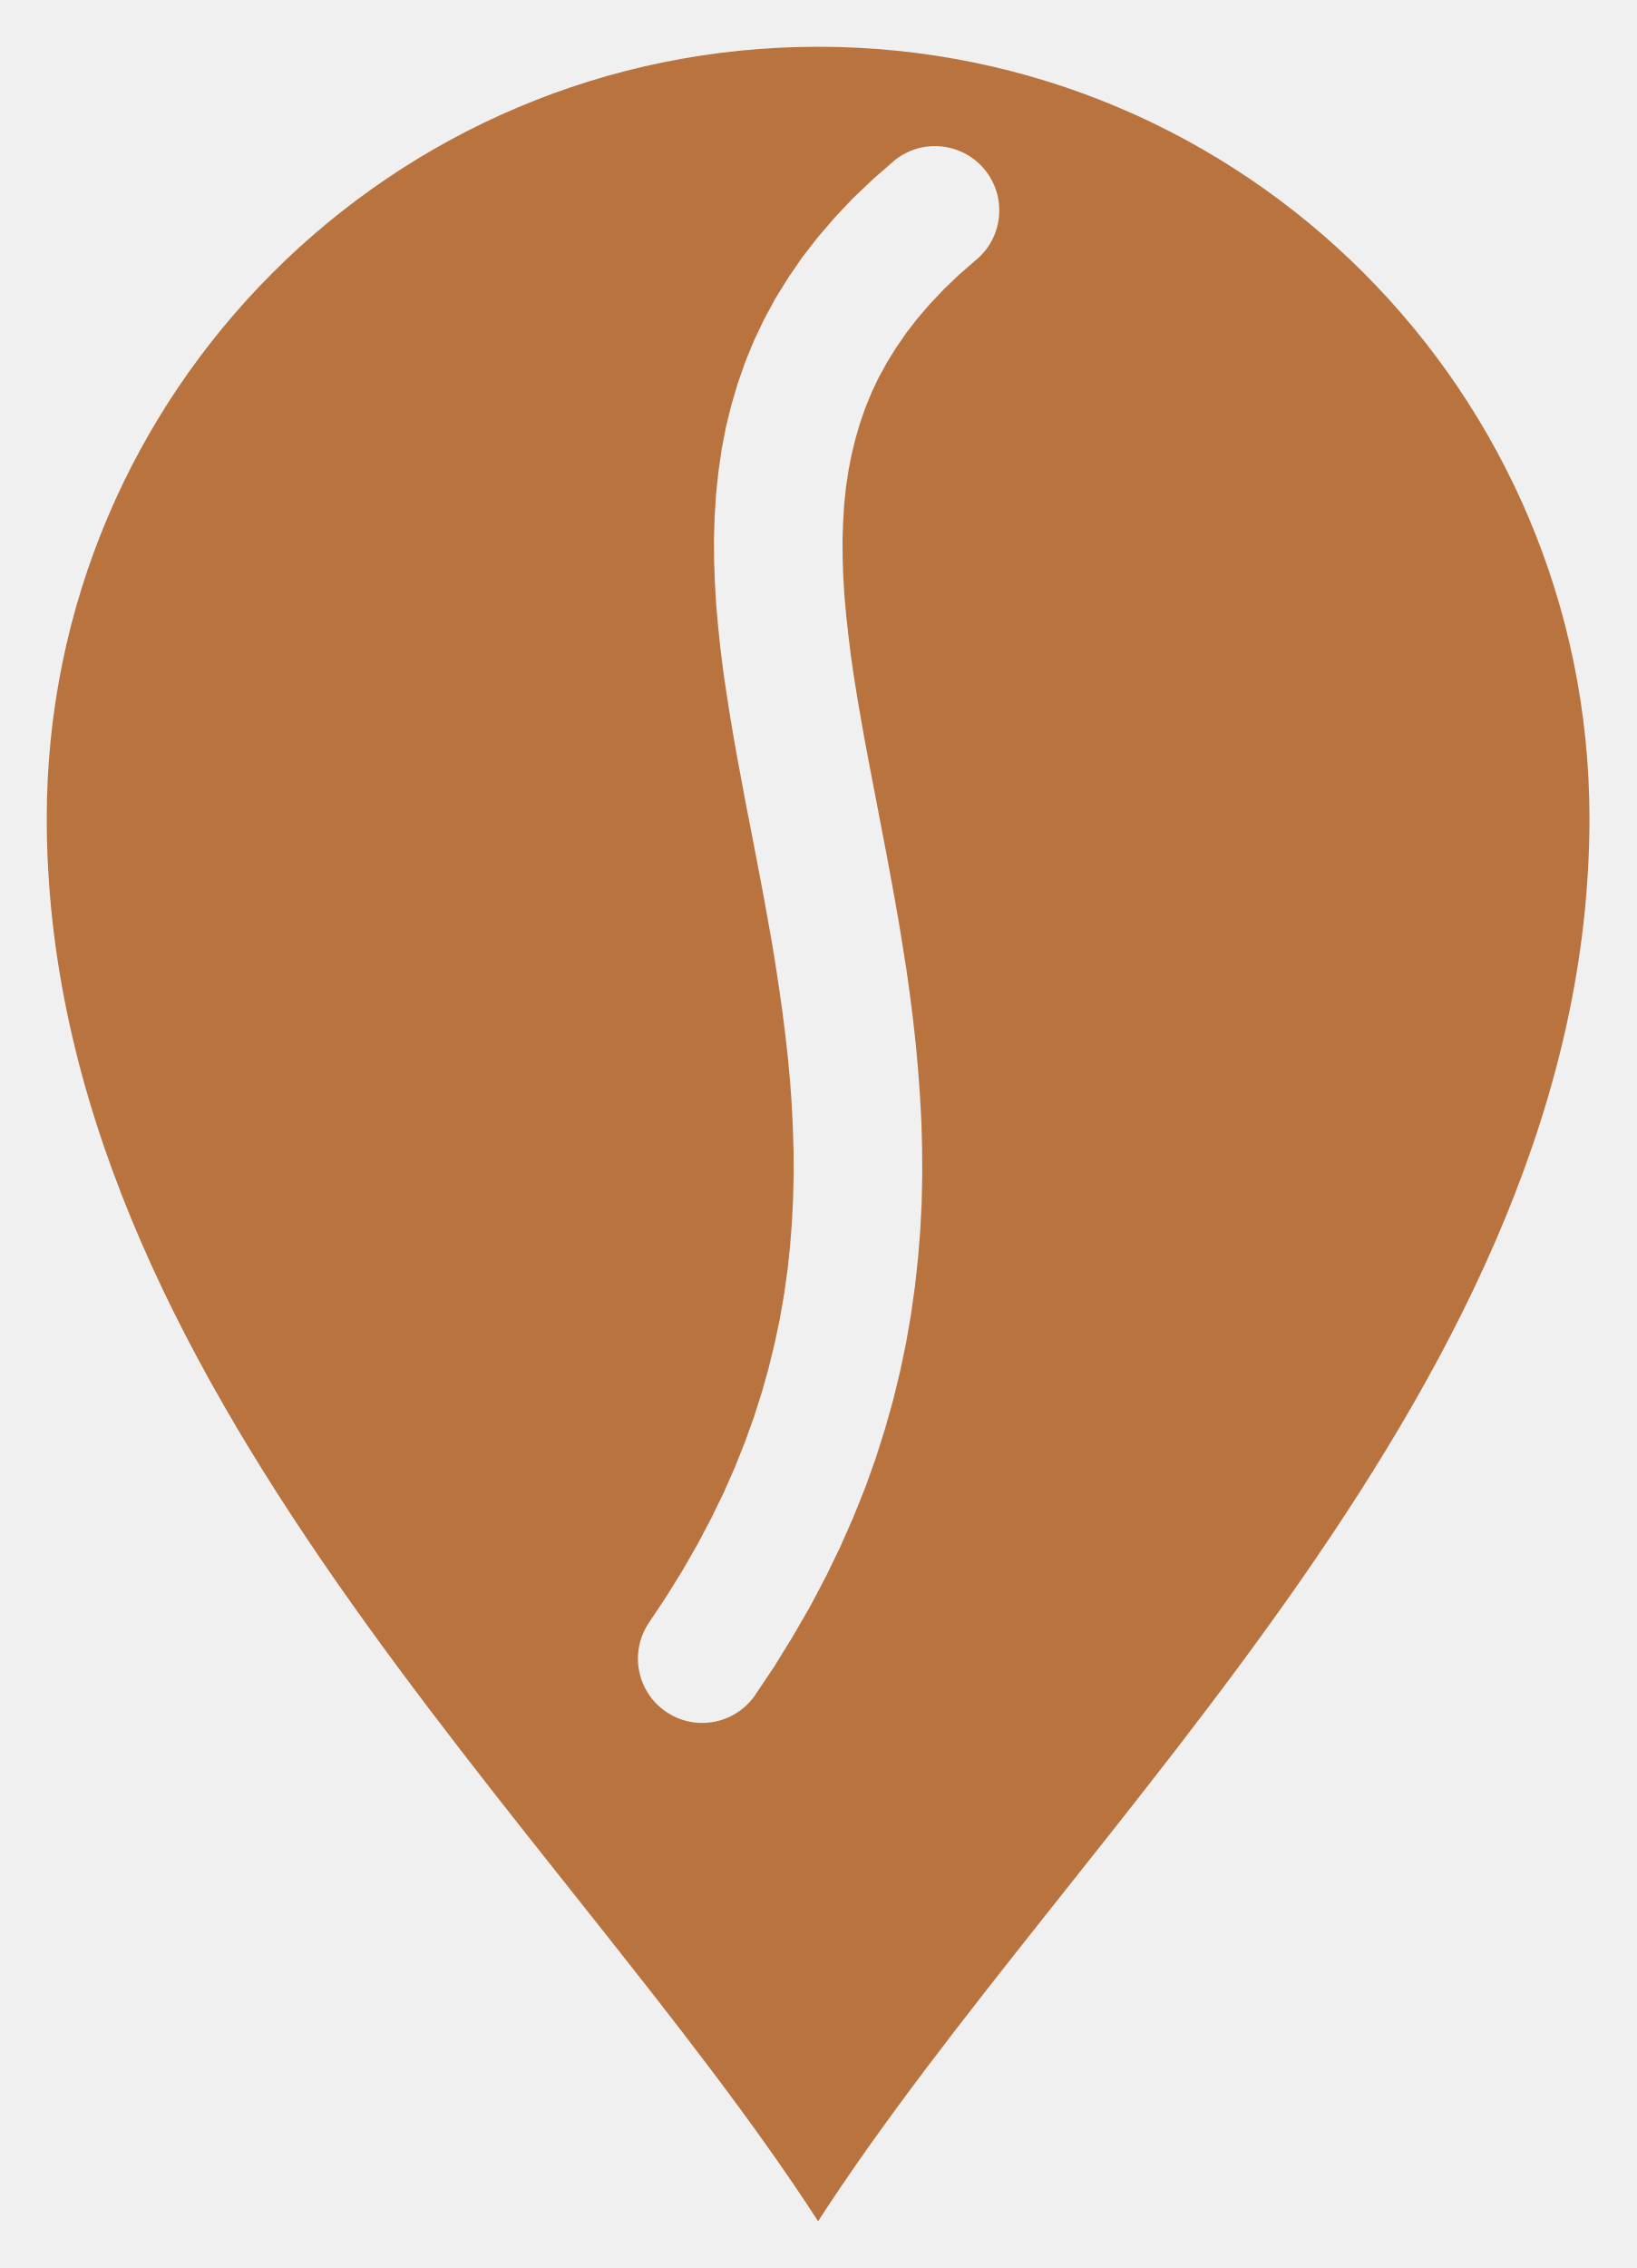
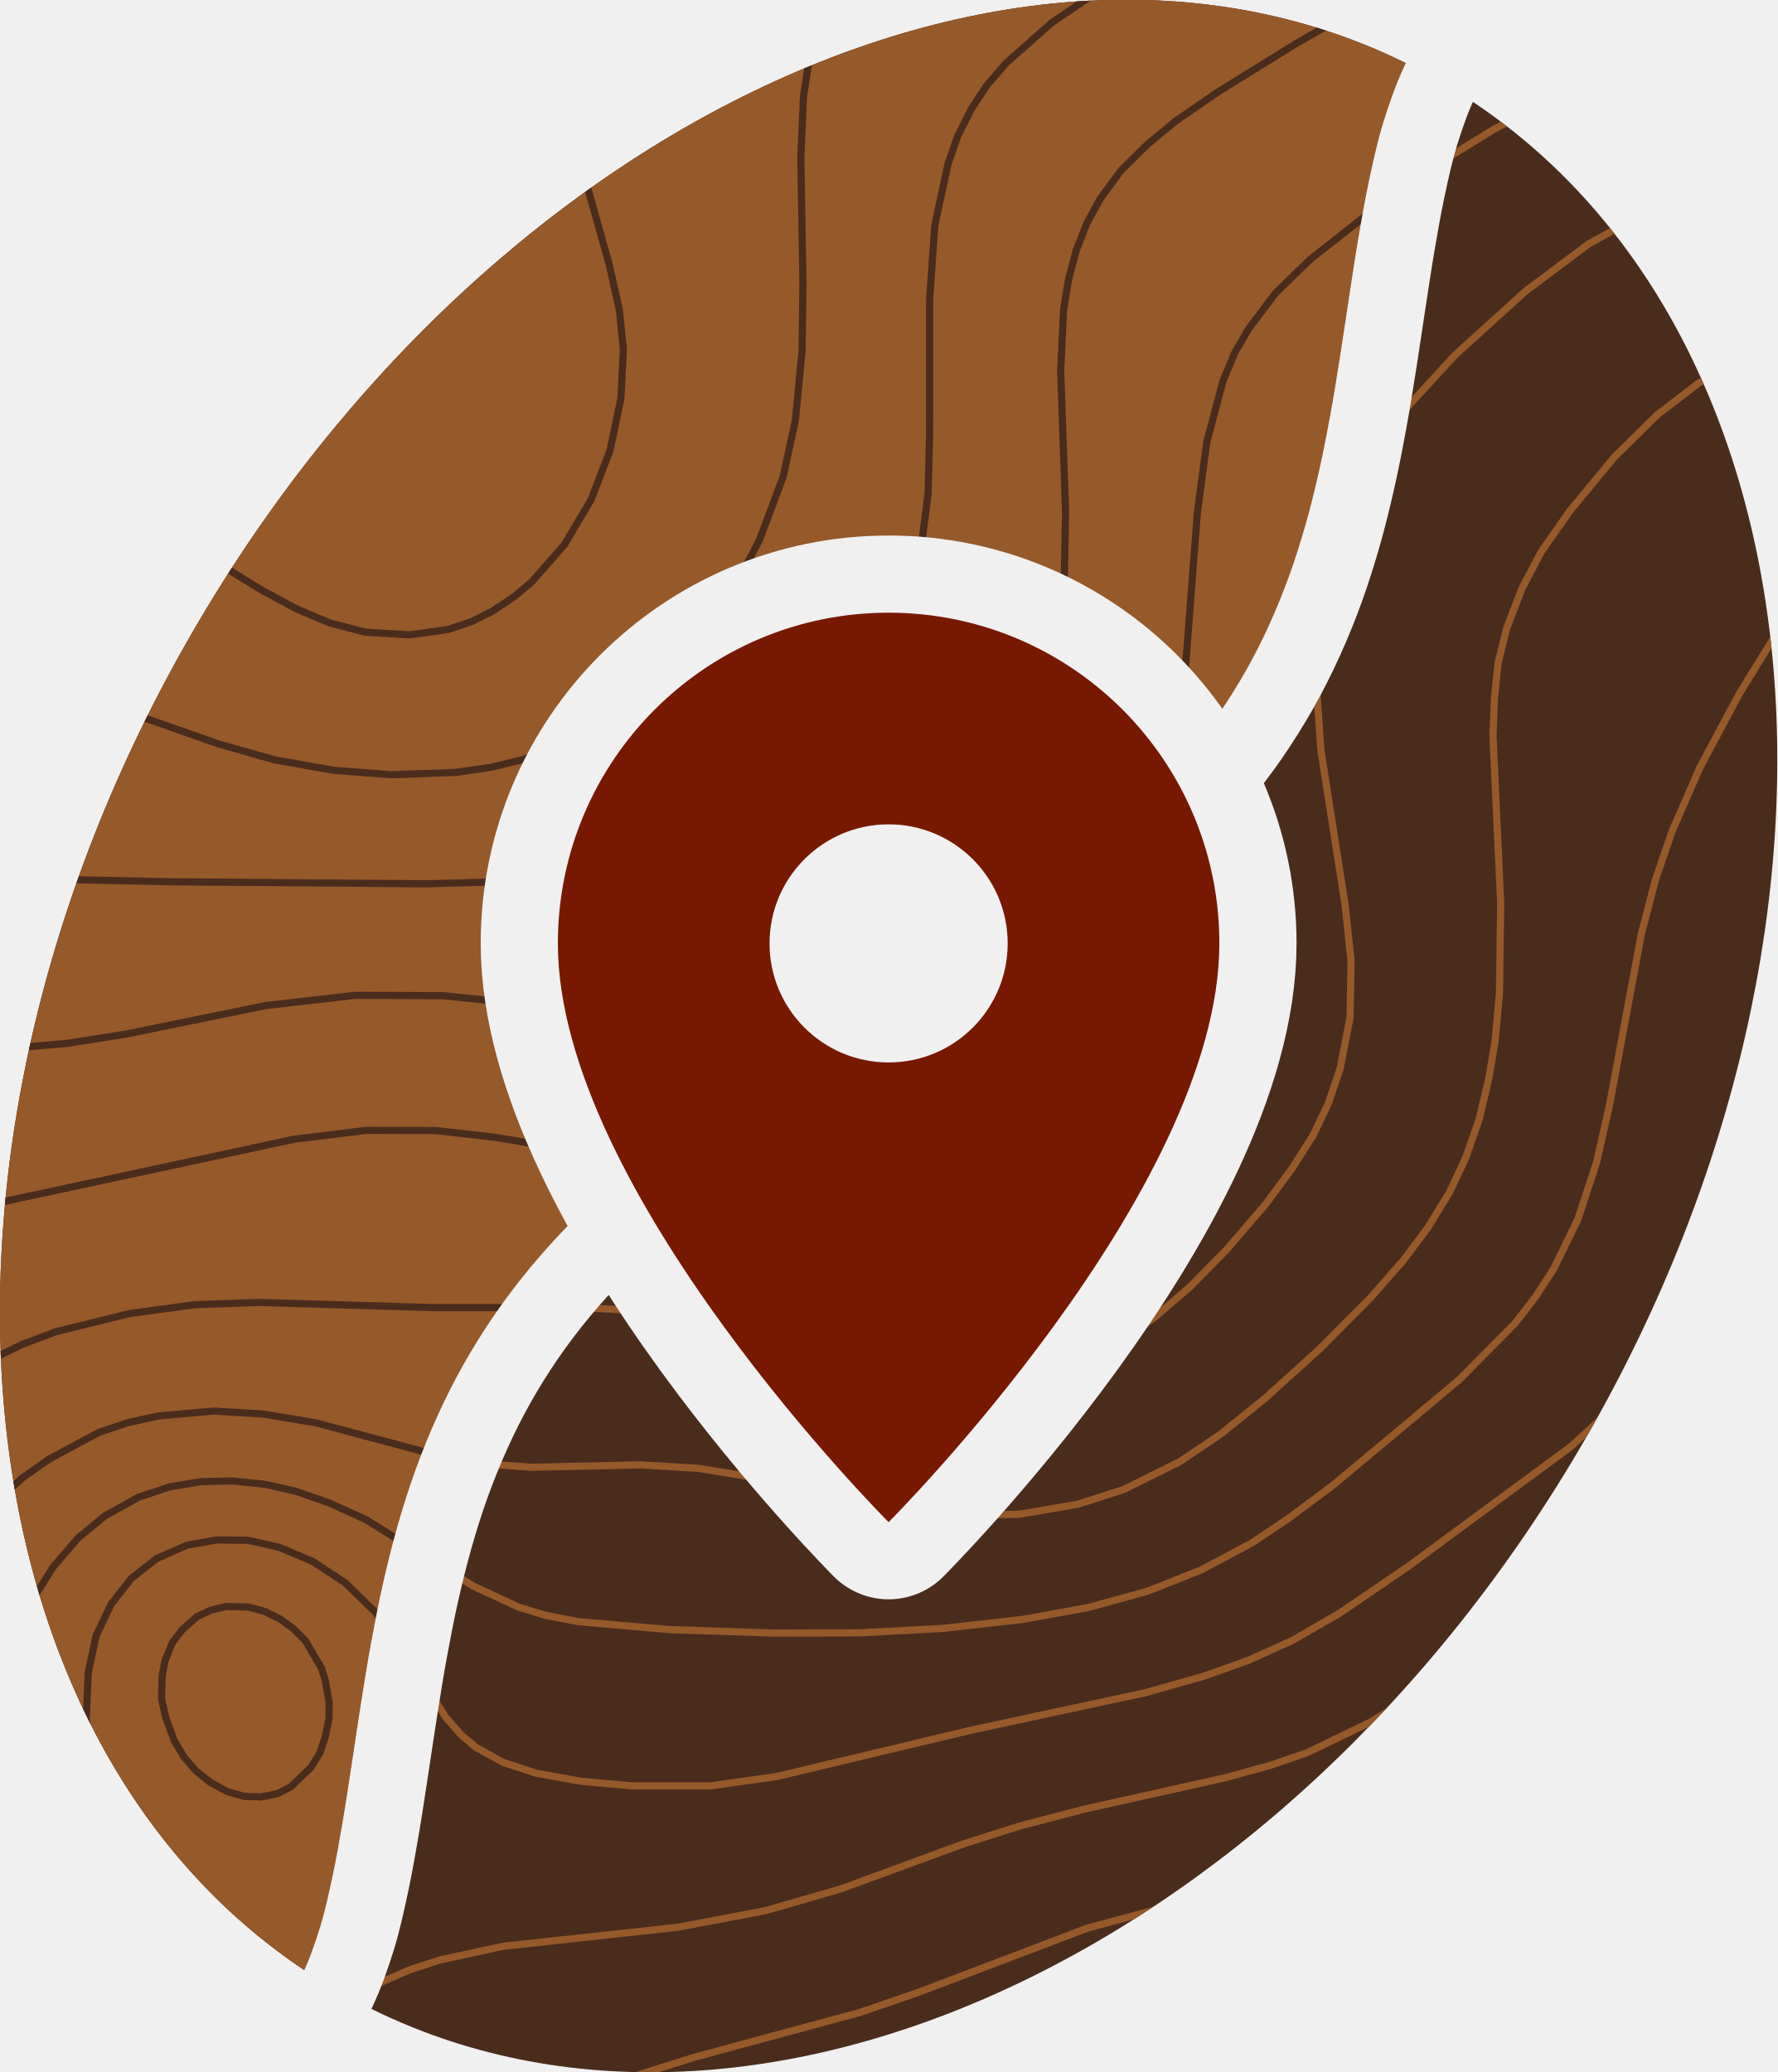
- <svg xmlns="http://www.w3.org/2000/svg" viewBox="0 0 280 388" width="280" height="388">
-   <g transform="translate(0.00 0.00) scale(2) translate(-30 -22)">
-     <path fill="#B9733F" fill-rule="evenodd" d="M100 212 C 78 178, 34 140, 34 92 A 66 66 0 0 1 166 92 C 166 140, 122 178, 100 212 Z M106.48 35.77 L104.67 37.35 L102.98 38.96 L101.42 40.61 L99.98 42.29 L98.65 44.00 L97.45 45.75 L96.35 47.52 L95.38 49.32 L94.51 51.14 L93.76 52.98 L93.11 54.84 L92.56 56.71 L92.10 58.59 L91.74 60.48 L91.47 62.37 L91.27 64.26 L91.15 66.16 L91.09 68.05 L91.10 69.95 L91.17 71.85 L91.28 73.74 L91.45 75.64 L91.65 77.54 L91.89 79.45 L92.17 81.35 L92.47 83.26 L92.79 85.17 L93.13 87.08 L93.49 89.00 L93.85 90.93 L94.23 92.86 L94.60 94.79 L94.97 96.73 L95.34 98.68 L95.69 100.63 L96.04 102.58 L96.36 104.55 L96.66 106.52 L96.94 108.49 L97.19 110.47 L97.41 112.46 L97.60 114.45 L97.74 116.45 L97.84 118.46 L97.90 120.47 L97.91 122.49 L97.86 124.52 L97.76 126.55 L97.60 128.60 L97.38 130.65 L97.09 132.71 L96.73 134.79 L96.29 136.87 L95.78 138.97 L95.19 141.08 L94.51 143.21 L93.74 145.35 L92.88 147.51 L91.92 149.69 L90.85 151.88 L89.68 154.10 L88.40 156.33 L87.00 158.59 L85.48 160.87 A5.5 5.5 0 0 0 94.52 167.13 L96.25 164.55 L97.84 161.97 L99.32 159.41 L100.67 156.85 L101.90 154.31 L103.02 151.77 L104.03 149.25 L104.93 146.74 L105.72 144.24 L106.42 141.76 L107.02 139.29 L107.53 136.85 L107.95 134.42 L108.29 132.01 L108.55 129.62 L108.74 127.26 L108.86 124.91 L108.91 122.59 L108.90 120.30 L108.84 118.02 L108.72 115.77 L108.56 113.55 L108.36 111.35 L108.12 109.18 L107.85 107.03 L107.55 104.90 L107.22 102.81 L106.88 100.73 L106.52 98.69 L106.15 96.67 L105.78 94.68 L105.40 92.71 L105.03 90.77 L104.66 88.86 L104.30 86.97 L103.95 85.11 L103.63 83.28 L103.32 81.48 L103.04 79.71 L102.79 77.97 L102.58 76.26 L102.40 74.58 L102.25 72.93 L102.15 71.31 L102.10 69.73 L102.09 68.18 L102.14 66.66 L102.23 65.18 L102.38 63.72 L102.59 62.30 L102.86 60.91 L103.19 59.55 L103.58 58.21 L104.04 56.89 L104.57 55.59 L105.18 54.30 L105.88 53.03 L106.66 51.76 L107.53 50.50 L108.50 49.24 L109.58 47.99 L110.77 46.73 L112.08 45.48 L113.52 44.23 A5.5 5.5 0 0 0 106.48 35.77 Z" />
+ <svg xmlns="http://www.w3.org/2000/svg" viewBox="-161.2 -187.96 322.41 375.92" width="322.41" height="375.92">
+   <defs>
+     <clipPath id="mocca-esq">
+       <path d="M0 -240C0 -238.33 0 -233.33 0 -230C0 -226.67 0 -223.33 0 -220C0 -216.67 0 -213.33 0 -210C0 -206.67 -0.28 -203.33 0 -200C0.28 -196.67 0.9 -193.33 1.66 -190C2.42 -186.67 3.5 -183.33 4.58 -180C5.66 -176.67 6.9 -173.33 8.13 -170C9.37 -166.67 10.7 -163.33 11.99 -160C13.29 -156.67 14.63 -153.33 15.9 -150C17.18 -146.67 18.46 -143.33 19.64 -140C20.83 -136.67 21.98 -133.33 23.02 -130C24.06 -126.67 25.03 -123.33 25.87 -120C26.71 -116.67 27.45 -113.33 28.05 -110C28.64 -106.67 29.12 -103.33 29.44 -100C29.77 -96.67 29.96 -93.33 29.99 -90C30.02 -86.67 29.9 -83.33 29.64 -80C29.37 -76.67 28.94 -73.33 28.38 -70C27.81 -66.67 27.09 -63.33 26.24 -60C25.39 -56.67 24.39 -53.33 23.28 -50C22.17 -46.67 20.92 -43.33 19.58 -40C18.24 -36.67 16.78 -33.33 15.26 -30C13.74 -26.67 12.11 -23.33 10.45 -20C8.8 -16.67 7.05 -13.33 5.31 -10C3.57 -6.67 1.77 -3.33 0 0C-1.77 3.33 -3.57 6.67 -5.31 10C-7.05 13.33 -8.8 16.67 -10.45 20C-12.11 23.33 -13.74 26.67 -15.26 30C-16.78 33.33 -18.24 36.67 -19.58 40C-20.92 43.33 -22.17 46.67 -23.28 50C-24.39 53.33 -25.39 56.67 -26.24 60C-27.09 63.33 -27.81 66.67 -28.38 70C-28.94 73.33 -29.37 76.67 -29.64 80C-29.9 83.33 -30.02 86.67 -29.99 90C-29.96 93.33 -29.77 96.67 -29.44 100C-29.12 103.33 -28.64 106.67 -28.05 110C-27.45 113.33 -26.71 116.67 -25.87 120C-25.03 123.33 -24.06 126.67 -23.02 130C-21.98 133.33 -20.83 136.67 -19.64 140C-18.46 143.33 -17.18 146.67 -15.9 150C-14.63 153.33 -13.29 156.67 -11.99 160C-10.7 163.33 -9.37 166.67 -8.13 170C-6.9 173.33 -5.66 176.67 -4.58 180C-3.5 183.33 -2.42 186.67 -1.66 190C-0.9 193.33 -0.28 196.67 0 200C0.28 203.33 0 206.67 0 210C0 213.33 0 216.67 0 220C0 223.33 0 226.67 0 230C0 233.33 0 238.33 0 240L0 400L-400 400L-400 -400L0 -400Z" />
+     </clipPath>
+     <clipPath id="mocca-dir">
+       <path d="M0 -240C0 -238.33 0 -233.33 0 -230C0 -226.67 0 -223.33 0 -220C0 -216.67 0 -213.33 0 -210C0 -206.67 -0.28 -203.33 0 -200C0.28 -196.67 0.9 -193.33 1.66 -190C2.42 -186.67 3.5 -183.33 4.58 -180C5.66 -176.67 6.9 -173.33 8.13 -170C9.37 -166.67 10.7 -163.33 11.99 -160C13.29 -156.67 14.63 -153.33 15.9 -150C17.18 -146.67 18.46 -143.33 19.64 -140C20.83 -136.67 21.98 -133.33 23.02 -130C24.06 -126.67 25.03 -123.33 25.87 -120C26.71 -116.67 27.45 -113.33 28.05 -110C28.64 -106.67 29.12 -103.33 29.44 -100C29.77 -96.67 29.96 -93.33 29.99 -90C30.02 -86.67 29.9 -83.33 29.64 -80C29.37 -76.67 28.94 -73.33 28.38 -70C27.81 -66.67 27.09 -63.33 26.24 -60C25.39 -56.67 24.39 -53.33 23.28 -50C22.17 -46.67 20.92 -43.33 19.58 -40C18.24 -36.67 16.78 -33.33 15.26 -30C13.74 -26.67 12.11 -23.33 10.45 -20C8.8 -16.67 7.05 -13.33 5.31 -10C3.57 -6.67 1.77 -3.33 0 0C-1.77 3.33 -3.57 6.67 -5.31 10C-7.05 13.33 -8.8 16.67 -10.45 20C-12.11 23.33 -13.74 26.67 -15.26 30C-16.78 33.33 -18.24 36.67 -19.58 40C-20.92 43.33 -22.17 46.67 -23.28 50C-24.39 53.33 -25.39 56.67 -26.24 60C-27.09 63.33 -27.81 66.67 -28.38 70C-28.94 73.33 -29.37 76.67 -29.64 80C-29.9 83.33 -30.02 86.67 -29.99 90C-29.96 93.33 -29.77 96.67 -29.44 100C-29.12 103.33 -28.64 106.67 -28.05 110C-27.45 113.33 -26.71 116.67 -25.87 120C-25.03 123.33 -24.06 126.67 -23.02 130C-21.98 133.33 -20.83 136.67 -19.64 140C-18.46 143.33 -17.18 146.67 -15.9 150C-14.63 153.33 -13.29 156.67 -11.99 160C-10.7 163.33 -9.37 166.67 -8.13 170C-6.9 173.33 -5.66 176.67 -4.58 180C-3.5 183.33 -2.42 186.67 -1.66 190C-0.9 193.33 -0.28 196.67 0 200C0.28 203.33 0 206.67 0 210C0 213.33 0 216.67 0 220C0 223.33 0 226.67 0 230C0 233.33 0 238.33 0 240L0 400L400 400L400 -400L0 -400Z" />
+     </clipPath>
+     <clipPath id="mocca-elip">
+       <ellipse cx="0" cy="0" rx="146" ry="200" />
+     </clipPath>
+     <mask id="mocca-corte" maskUnits="userSpaceOnUse" x="-400" y="-400" width="800" height="800">
+       <rect x="-400" y="-400" width="800" height="800" fill="#fff" />
+       <path d="M0 -240C0 -238.33 0 -233.33 0 -230C0 -226.67 0 -223.33 0 -220C0 -216.67 0 -213.33 0 -210C0 -206.67 -0.28 -203.33 0 -200C0.28 -196.67 0.9 -193.33 1.66 -190C2.42 -186.67 3.5 -183.33 4.58 -180C5.66 -176.67 6.9 -173.33 8.13 -170C9.37 -166.67 10.7 -163.33 11.99 -160C13.29 -156.67 14.63 -153.33 15.9 -150C17.18 -146.67 18.46 -143.33 19.64 -140C20.83 -136.67 21.98 -133.33 23.02 -130C24.06 -126.67 25.03 -123.33 25.87 -120C26.71 -116.67 27.45 -113.33 28.05 -110C28.64 -106.67 29.12 -103.33 29.44 -100C29.77 -96.67 29.96 -93.33 29.99 -90C30.02 -86.67 29.9 -83.33 29.64 -80C29.37 -76.67 28.94 -73.33 28.38 -70C27.81 -66.67 27.09 -63.33 26.24 -60C25.39 -56.67 24.39 -53.33 23.28 -50C22.17 -46.67 20.92 -43.33 19.58 -40C18.24 -36.67 16.78 -33.33 15.26 -30C13.74 -26.67 12.11 -23.33 10.45 -20C8.8 -16.67 7.05 -13.33 5.31 -10C3.57 -6.67 1.77 -3.33 0 0C-1.77 3.33 -3.57 6.67 -5.31 10C-7.05 13.33 -8.8 16.67 -10.45 20C-12.11 23.33 -13.74 26.67 -15.26 30C-16.78 33.33 -18.24 36.67 -19.58 40C-20.92 43.33 -22.17 46.67 -23.28 50C-24.39 53.33 -25.39 56.67 -26.24 60C-27.09 63.33 -27.81 66.67 -28.38 70C-28.94 73.33 -29.37 76.67 -29.64 80C-29.9 83.33 -30.02 86.67 -29.99 90C-29.96 93.33 -29.77 96.67 -29.44 100C-29.12 103.33 -28.64 106.67 -28.05 110C-27.45 113.33 -26.71 116.67 -25.87 120C-25.03 123.33 -24.06 126.67 -23.02 130C-21.98 133.33 -20.83 136.67 -19.64 140C-18.46 143.33 -17.18 146.67 -15.9 150C-14.63 153.33 -13.29 156.67 -11.99 160C-10.7 163.33 -9.37 166.67 -8.13 170C-6.9 173.33 -5.66 176.67 -4.58 180C-3.5 183.33 -2.42 186.67 -1.66 190C-0.9 193.33 -0.28 196.67 0 200C0.28 203.33 0 206.67 0 210C0 213.33 0 216.67 0 220C0 223.33 0 226.67 0 230C0 233.33 0 238.33 0 240" transform="rotate(30)" fill="none" stroke="#000" stroke-width="14" />
+       <path d="M0 88.2C0 88.2 -60 28.2 -60 -16.8A60 60 0 0 1 60 -16.8C60 28.2 0 88.2 0 88.2Z" fill="#000" stroke="#000" stroke-width="28" stroke-linejoin="round" />
+     </mask>
+   </defs>
+   <g mask="url(#mocca-corte)">
+     <g transform="rotate(30)">
+       <ellipse cx="0" cy="0" rx="146" ry="200" fill="#4A2C1D" />
+       <ellipse cx="0" cy="0" rx="146" ry="200" fill="#96592A" clip-path="url(#mocca-esq)" />
+       <g clip-path="url(#mocca-elip)">
+         <path d="M-106.1 -220.0L-113.1 -210.2L-128.2 -191.3L-131.9 -185.8L-135.3 -179.8L-138.2 -173.1L-140.3 -165.7L-141.4 -157.8L-141.4 -149.8L-140.4 -140.3L-138.5 -131.3L-136.0 -123.8L-132.5 -116.3L-129.8 -112.2L-126.2 -107.9L-114.0 -96.0L-108.2 -89.7L-104.0 -83.9L-99.9 -75.9L-96.9 -66.8L-95.4 -57.3L-95.5 -47.8L-97.3 -38.8L-98.8 -34.8L-100.8 -30.8L-103.1 -27.3L-106.0 -24.0L-111.6 -19.6L-118.8 -16.0L-125.3 -14.2L-131.8 -13.4L-138.8 -13.2L-157.8 -13.7L-164.3 -13.3L-170.0 -12.5M-170.0 24.9L-164.0 22.0L-156.3 19.5L-131.8 14.9L-121.5 12.3L-111.3 8.6L-101.9 4.1L-92.0 -2.1L-86.9 -6.1L-82.5 -10.3L-76.1 -18.2L-73.0 -23.3L-70.5 -28.7L-68.5 -34.3L-67.0 -40.3L-65.1 -53.3L-65.0 -59.8L-65.3 -66.3L-67.3 -78.3L-70.5 -88.3L-75.8 -99.9L-81.8 -110.6L-93.5 -130.1L-98.6 -139.9L-100.7 -145.3L-102.0 -150.0L-102.9 -157.8L-102.6 -161.8L-101.8 -166.0L-98.5 -174.6L-94.3 -182.0L-80.0 -204.0L-71.3 -220.0M-170.0 65.4L-156.3 57.1L-126.8 40.9L-86.4 18.0L-67.4 6.3L-59.2 0.1L-52.6 -6.4L-47.3 -13.4L-43.1 -21.3L-40.8 -27.3L-38.8 -33.8L-36.0 -48.0L-35.4 -59.8L-36.7 -70.8L-39.2 -79.7L-43.0 -88.8L-48.0 -98.0L-60.4 -119.5L-66.3 -131.6L-69.8 -142.5L-70.8 -147.8L-71.1 -153.3L-70.8 -158.3L-69.8 -163.5L-66.3 -174.0L-61.5 -183.9L-43.0 -220.0M-170.0 104.1L-165.6 100.2L-160.0 96.0L-138.0 82.4L-128.3 75.6L-119.9 68.8L-100.6 51.7L-87.5 42.0L-73.7 34.1L-42.2 20.0L-31.8 14.1L-26.5 10.0L-22.3 5.8L-18.9 1.3L-15.9 -3.9L-13.1 -10.3L-10.6 -17.7L-8.3 -26.8L-6.5 -36.8L-5.5 -44.8L-5.1 -51.8L-5.4 -58.8L-6.2 -65.3L-9.1 -76.3L-14.0 -88.0L-19.8 -98.5L-33.3 -120.1L-38.4 -130.0L-40.4 -135.3L-41.8 -140.5L-42.6 -145.8L-42.7 -150.8L-42.0 -157.1L-40.2 -163.6L-37.9 -169.8L-34.0 -178.0L-25.9 -193.1L-19.5 -204.0L-14.0 -212.0L-7.1 -220.0M-170.0 171.3L-163.8 164.2L-159.2 157.7L-154.8 150.3L-144.2 130.1L-140.2 123.9L-135.7 118.2L-130.0 112.0L-123.8 106.1L-84.1 70.2L-73.5 62.2L-62.5 55.9L-52.6 51.6L-21.7 40.1L-11.7 35.5L-1.7 30.1L5.5 25.4L12.0 20.0L17.1 14.2L20.8 8.2L22.9 3.3L24.7 -2.8L26.2 -9.9L27.3 -18.3L28.1 -33.7L27.6 -40.8L26.7 -47.3L24.0 -58.0L19.2 -71.3L13.6 -84.0L1.0 -110.3L-3.9 -122.2L-6.9 -133.3L-7.6 -138.8L-7.6 -143.8L-6.6 -151.8L-4.2 -160.3L0.8 -172.8L7.9 -188.2L12.8 -197.3L17.4 -204.5L23.3 -212.1L30.4 -220.0M-162.4 220.0L-159.1 213.7L-155.0 207.3L-138.0 184.7L-131.4 174.6L-126.0 164.0L-117.1 142.3L-111.7 132.3L-108.1 127.0L-104.0 122.0L-94.0 112.4L-84.7 105.2L-74.8 99.0L-47.3 84.2L-23.9 70.7L-14.3 65.8L-6.0 62.0L4.0 58.2L13.8 55.2L35.3 49.4L41.3 47.2L46.7 44.7L51.6 41.6L56.1 37.8L60.7 32.5L64.4 26.5L67.4 19.8L70.1 12.1L72.5 2.8L74.5 -7.8L75.4 -15.8L75.7 -22.8L75.2 -29.3L73.9 -35.8L70.8 -44.8L65.8 -53.8L59.9 -61.9L42.0 -84.1L36.4 -92.4L32.1 -100.1L28.2 -108.7L25.3 -117.3L23.7 -125.3L23.2 -133.8L24.1 -144.4L27.2 -158.3L32.5 -174.8L38.1 -187.9L44.0 -197.7L49.8 -205.0L57.6 -212.6L67.2 -220.0M-128.1 220.0L-122.8 211.3L-110.7 193.9L-106.2 185.7L-102.9 176.3L-97.8 153.6L-96.0 148.0L-93.5 142.6L-88.1 133.9L-84.4 129.7L-80.2 125.9L-72.1 120.2L-63.9 116.1L-54.8 112.7L-34.3 107.2L-25.3 104.2L-16.9 100.1L-0.1 89.9L9.3 85.2L19.3 81.4L42.3 74.2L54.8 68.8L63.9 63.3L72.2 56.4L78.1 49.9L84.4 40.4L88.3 32.4L92.0 22.8L96.1 10.1L99.5 -2.8L101.2 -11.3L102.1 -18.8L102.3 -26.3L101.7 -33.3L100.3 -40.6L98.1 -47.9L95.7 -54.3L92.1 -62.1L84.1 -76.4L67.7 -102.0L64.5 -108.1L61.9 -113.9L60.1 -120.2L58.9 -127.8L58.6 -135.3L59.4 -144.3L61.5 -156.8L64.4 -167.3L68.0 -176.0L72.9 -183.8L77.4 -189.1L82.6 -194.0L106.0 -211.4L115.8 -220.0M-90.0 220.0L-82.1 209.9L-80.0 206.0L-78.7 201.8L-78.2 197.8L-78.4 193.8L-82.8 171.3L-83.3 165.3L-83.1 159.3L-81.8 152.4L-79.6 146.5L-76.0 140.5L-72.0 136.0L-67.6 132.4L-62.7 129.4L-57.3 127.0L-51.8 125.3L-45.5 124.1L-38.3 123.4L-15.3 124.1L-6.3 123.3L-1.2 122.1L4.3 120.2L19.3 113.2L36.0 104.3L49.6 96.4L62.2 88.2L74.0 79.5L83.3 71.6L91.0 63.8L97.5 55.6L103.0 46.8L106.5 39.7L110.6 30.2L120.8 2.3L124.5 -11.8L125.3 -17.8L125.6 -23.8L124.9 -33.8L122.7 -44.3L119.6 -54.3L109.0 -84.3L106.3 -94.1L104.5 -103.3L103.1 -115.8L102.6 -130.8L103.0 -145.3L104.3 -156.3L106.1 -163.8L108.3 -169.6L111.7 -176.0L115.6 -181.6L122.8 -189.9L143.1 -209.8L152.3 -220.0M-48.2 220.0L-46.3 215.3L-45.5 211.3L-45.6 207.3L-46.6 203.7L-49.9 197.9L-59.9 185.8L-64.1 180.1L-68.0 172.6L-70.1 166.1L-70.6 159.8L-69.8 154.0L-67.6 148.5L-64.0 143.6L-59.8 140.1L-54.8 137.3L-49.3 135.6L-42.8 134.8L-35.8 135.2L-28.3 137.1L-21.6 139.9L-7.8 147.2L-3.7 148.6L-0.3 149.2L5.3 149.1L11.5 147.8L19.3 145.0L27.7 141.1L40.0 134.0L49.6 126.5L75.7 101.8L99.9 79.9L107.6 72.0L113.2 65.4L118.3 58.3L123.2 49.8L129.8 36.1L144.4 2.7L148.2 -9.4L150.0 -20.2L150.1 -29.7L149.0 -39.8L147.1 -49.3L140.9 -75.3L138.6 -91.3L137.9 -102.8L136.9 -134.3L137.2 -143.8L138.2 -151.3L140.0 -158.0L141.8 -162.3L144.4 -166.9L148.1 -171.9L152.0 -176.0L156.3 -179.8L170.0 -189.8M-10.4 220.0L-5.0 212.2L5.5 195.5L9.6 190.0L13.3 185.9L22.0 178.0L47.8 159.1L60.0 148.6L69.9 138.3L85.0 120.2L92.3 112.2L100.8 103.8L120.3 85.9L126.1 80.0L130.8 74.6L138.0 64.0L143.9 53.0L163.9 9.9L167.5 1.3L170.0 -6.7M-48.8 147.8L-45.8 147.0L-42.8 146.8L-39.8 147.1L-36.8 147.9L-31.7 150.8L-30.0 152.4L-27.4 155.5L-26.0 158.0L-24.9 161.3L-24.3 164.3L-24.4 167.3L-25.8 172.2L-27.3 174.5L-29.6 176.5L-32.2 177.9L-35.3 178.7L-38.8 178.8L-42.1 178.3L-45.3 177.2L-48.3 175.5L-51.7 172.7L-54.1 170.1L-56.1 166.4L-57.0 163.8L-57.5 160.3L-57.1 157.3L-56.0 154.0L-54.4 151.7L-52.3 149.7ZM33.7 220.0L44.6 200.1L49.1 193.3L54.5 186.4L62.1 178.1L84.1 156.0L91.4 147.6L112.2 122.1L137.9 96.3L146.7 86.1L152.1 78.1L156.9 69.7L170.0 40.4" stroke="#4A2C1D" fill="none" stroke-width="1.3" stroke-linejoin="round" stroke-linecap="round" clip-path="url(#mocca-esq)" />
+         <path d="M-106.1 -220.0L-113.1 -210.2L-128.2 -191.3L-131.9 -185.8L-135.3 -179.8L-138.2 -173.1L-140.3 -165.7L-141.4 -157.8L-141.4 -149.8L-140.4 -140.3L-138.5 -131.3L-136.0 -123.8L-132.5 -116.3L-129.8 -112.2L-126.2 -107.9L-114.0 -96.0L-108.2 -89.7L-104.0 -83.9L-99.9 -75.9L-96.9 -66.8L-95.4 -57.3L-95.5 -47.8L-97.3 -38.8L-98.8 -34.8L-100.8 -30.8L-103.1 -27.3L-106.0 -24.0L-111.6 -19.6L-118.8 -16.0L-125.3 -14.2L-131.8 -13.4L-138.8 -13.2L-157.8 -13.7L-164.3 -13.3L-170.0 -12.5M-170.0 24.9L-164.0 22.0L-156.3 19.5L-131.8 14.9L-121.5 12.3L-111.3 8.6L-101.9 4.1L-92.0 -2.1L-86.9 -6.1L-82.5 -10.3L-76.1 -18.2L-73.0 -23.3L-70.5 -28.7L-68.5 -34.3L-67.0 -40.3L-65.1 -53.3L-65.0 -59.8L-65.3 -66.3L-67.3 -78.3L-70.5 -88.3L-75.8 -99.9L-81.8 -110.6L-93.5 -130.1L-98.6 -139.9L-100.7 -145.3L-102.0 -150.0L-102.9 -157.8L-102.6 -161.8L-101.8 -166.0L-98.5 -174.6L-94.3 -182.0L-80.0 -204.0L-71.3 -220.0M-170.0 65.4L-156.3 57.1L-126.8 40.9L-86.4 18.0L-67.4 6.3L-59.2 0.1L-52.6 -6.4L-47.3 -13.4L-43.1 -21.3L-40.8 -27.3L-38.8 -33.8L-36.0 -48.0L-35.4 -59.8L-36.7 -70.8L-39.2 -79.7L-43.0 -88.8L-48.0 -98.0L-60.4 -119.5L-66.3 -131.6L-69.8 -142.5L-70.8 -147.8L-71.1 -153.3L-70.8 -158.3L-69.8 -163.5L-66.3 -174.0L-61.5 -183.9L-43.0 -220.0M-170.0 104.1L-165.6 100.2L-160.0 96.0L-138.0 82.4L-128.3 75.6L-119.9 68.8L-100.6 51.7L-87.5 42.0L-73.7 34.1L-42.2 20.0L-31.8 14.1L-26.5 10.0L-22.3 5.8L-18.9 1.3L-15.9 -3.9L-13.1 -10.3L-10.6 -17.7L-8.3 -26.8L-6.5 -36.8L-5.5 -44.8L-5.1 -51.8L-5.4 -58.8L-6.2 -65.3L-9.1 -76.3L-14.0 -88.0L-19.8 -98.5L-33.3 -120.1L-38.4 -130.0L-40.4 -135.3L-41.8 -140.5L-42.6 -145.8L-42.7 -150.8L-42.0 -157.1L-40.2 -163.6L-37.9 -169.8L-34.0 -178.0L-25.9 -193.1L-19.5 -204.0L-14.0 -212.0L-7.1 -220.0M-170.0 171.3L-163.8 164.2L-159.2 157.7L-154.8 150.3L-144.2 130.1L-140.2 123.9L-135.7 118.2L-130.0 112.0L-123.8 106.1L-84.1 70.2L-73.5 62.2L-62.5 55.9L-52.6 51.6L-21.7 40.1L-11.7 35.5L-1.7 30.1L5.5 25.4L12.0 20.0L17.1 14.2L20.8 8.2L22.9 3.3L24.7 -2.8L26.2 -9.9L27.3 -18.3L28.1 -33.7L27.6 -40.8L26.7 -47.3L24.0 -58.0L19.2 -71.3L13.6 -84.0L1.0 -110.3L-3.9 -122.2L-6.9 -133.3L-7.6 -138.8L-7.6 -143.8L-6.6 -151.8L-4.2 -160.3L0.8 -172.8L7.9 -188.2L12.8 -197.3L17.4 -204.5L23.3 -212.1L30.4 -220.0M-162.4 220.0L-159.1 213.7L-155.0 207.3L-138.0 184.7L-131.4 174.6L-126.0 164.0L-117.1 142.3L-111.7 132.3L-108.1 127.0L-104.0 122.0L-94.0 112.4L-84.7 105.2L-74.8 99.0L-47.3 84.2L-23.9 70.7L-14.3 65.8L-6.0 62.0L4.0 58.2L13.8 55.2L35.3 49.4L41.3 47.2L46.7 44.7L51.6 41.6L56.1 37.8L60.7 32.5L64.4 26.5L67.4 19.8L70.1 12.1L72.5 2.8L74.5 -7.8L75.4 -15.8L75.7 -22.8L75.2 -29.3L73.9 -35.8L70.8 -44.8L65.8 -53.8L59.9 -61.9L42.0 -84.1L36.4 -92.4L32.1 -100.1L28.2 -108.7L25.3 -117.3L23.7 -125.3L23.2 -133.8L24.1 -144.4L27.2 -158.3L32.5 -174.8L38.1 -187.9L44.0 -197.7L49.8 -205.0L57.6 -212.6L67.2 -220.0M-128.1 220.0L-122.8 211.3L-110.7 193.9L-106.2 185.7L-102.9 176.3L-97.8 153.6L-96.0 148.0L-93.5 142.6L-88.1 133.9L-84.4 129.7L-80.2 125.9L-72.1 120.2L-63.9 116.1L-54.8 112.7L-34.3 107.2L-25.3 104.2L-16.9 100.1L-0.1 89.9L9.3 85.2L19.3 81.4L42.3 74.2L54.8 68.8L63.9 63.3L72.2 56.4L78.1 49.9L84.4 40.4L88.3 32.4L92.0 22.8L96.1 10.1L99.5 -2.8L101.2 -11.3L102.1 -18.8L102.3 -26.3L101.7 -33.3L100.3 -40.6L98.1 -47.9L95.7 -54.3L92.1 -62.1L84.1 -76.4L67.7 -102.0L64.5 -108.1L61.9 -113.9L60.1 -120.2L58.9 -127.8L58.6 -135.3L59.4 -144.3L61.5 -156.8L64.4 -167.3L68.0 -176.0L72.9 -183.8L77.4 -189.1L82.6 -194.0L106.0 -211.4L115.8 -220.0M-90.0 220.0L-82.1 209.9L-80.0 206.0L-78.7 201.8L-78.2 197.8L-78.4 193.8L-82.8 171.3L-83.3 165.3L-83.1 159.3L-81.8 152.4L-79.6 146.5L-76.0 140.5L-72.0 136.0L-67.6 132.4L-62.7 129.4L-57.3 127.0L-51.8 125.3L-45.5 124.1L-38.3 123.4L-15.3 124.1L-6.3 123.3L-1.2 122.1L4.3 120.2L19.3 113.2L36.0 104.3L49.6 96.4L62.2 88.2L74.0 79.5L83.3 71.6L91.0 63.8L97.5 55.6L103.0 46.8L106.5 39.7L110.6 30.2L120.8 2.3L124.5 -11.8L125.3 -17.8L125.6 -23.8L124.9 -33.8L122.7 -44.3L119.6 -54.3L109.0 -84.3L106.3 -94.1L104.5 -103.3L103.1 -115.8L102.6 -130.8L103.0 -145.3L104.3 -156.3L106.1 -163.8L108.3 -169.6L111.7 -176.0L115.6 -181.6L122.8 -189.9L143.1 -209.8L152.3 -220.0M-48.2 220.0L-46.3 215.3L-45.5 211.3L-45.6 207.3L-46.6 203.7L-49.9 197.9L-59.9 185.8L-64.1 180.1L-68.0 172.6L-70.1 166.1L-70.6 159.8L-69.8 154.0L-67.6 148.5L-64.0 143.6L-59.8 140.1L-54.8 137.3L-49.3 135.6L-42.8 134.8L-35.8 135.2L-28.3 137.1L-21.6 139.9L-7.8 147.2L-3.7 148.6L-0.3 149.2L5.3 149.1L11.5 147.8L19.3 145.0L27.7 141.1L40.0 134.0L49.6 126.5L75.7 101.8L99.9 79.9L107.6 72.0L113.2 65.4L118.3 58.3L123.2 49.8L129.8 36.1L144.4 2.7L148.2 -9.4L150.0 -20.2L150.1 -29.7L149.0 -39.8L147.1 -49.3L140.9 -75.3L138.6 -91.3L137.9 -102.8L136.9 -134.3L137.2 -143.8L138.2 -151.3L140.0 -158.0L141.8 -162.3L144.4 -166.9L148.1 -171.9L152.0 -176.0L156.3 -179.8L170.0 -189.8M-10.4 220.0L-5.0 212.2L5.5 195.5L9.6 190.0L13.3 185.9L22.0 178.0L47.8 159.1L60.0 148.6L69.9 138.3L85.0 120.2L92.3 112.2L100.8 103.8L120.3 85.9L126.1 80.0L130.8 74.6L138.0 64.0L143.9 53.0L163.9 9.9L167.5 1.3L170.0 -6.7M-48.8 147.8L-45.8 147.0L-42.8 146.8L-39.8 147.1L-36.8 147.9L-31.7 150.8L-30.0 152.4L-27.4 155.5L-26.0 158.0L-24.9 161.3L-24.3 164.3L-24.4 167.3L-25.8 172.2L-27.3 174.5L-29.6 176.5L-32.2 177.9L-35.3 178.7L-38.8 178.8L-42.1 178.3L-45.3 177.2L-48.3 175.5L-51.7 172.7L-54.1 170.1L-56.1 166.4L-57.0 163.8L-57.5 160.3L-57.1 157.3L-56.0 154.0L-54.4 151.7L-52.3 149.7ZM33.7 220.0L44.6 200.1L49.1 193.3L54.5 186.4L62.1 178.1L84.1 156.0L91.4 147.6L112.2 122.1L137.9 96.3L146.7 86.1L152.1 78.1L156.9 69.7L170.0 40.4" stroke="#96592A" fill="none" stroke-width="1.3" stroke-linejoin="round" stroke-linecap="round" clip-path="url(#mocca-dir)" />
+       </g>
+     </g>
  </g>
+   <path d="M0 88.2C0 88.2 -60 28.2 -60 -16.8A60 60 0 0 1 60 -16.8C60 28.2 0 88.2 0 88.2ZM0 -38.4A21.6 21.6 0 1 0 0 4.8A21.6 21.6 0 1 0 0 -38.4Z" fill="#771900" fill-rule="evenodd" />
</svg>
